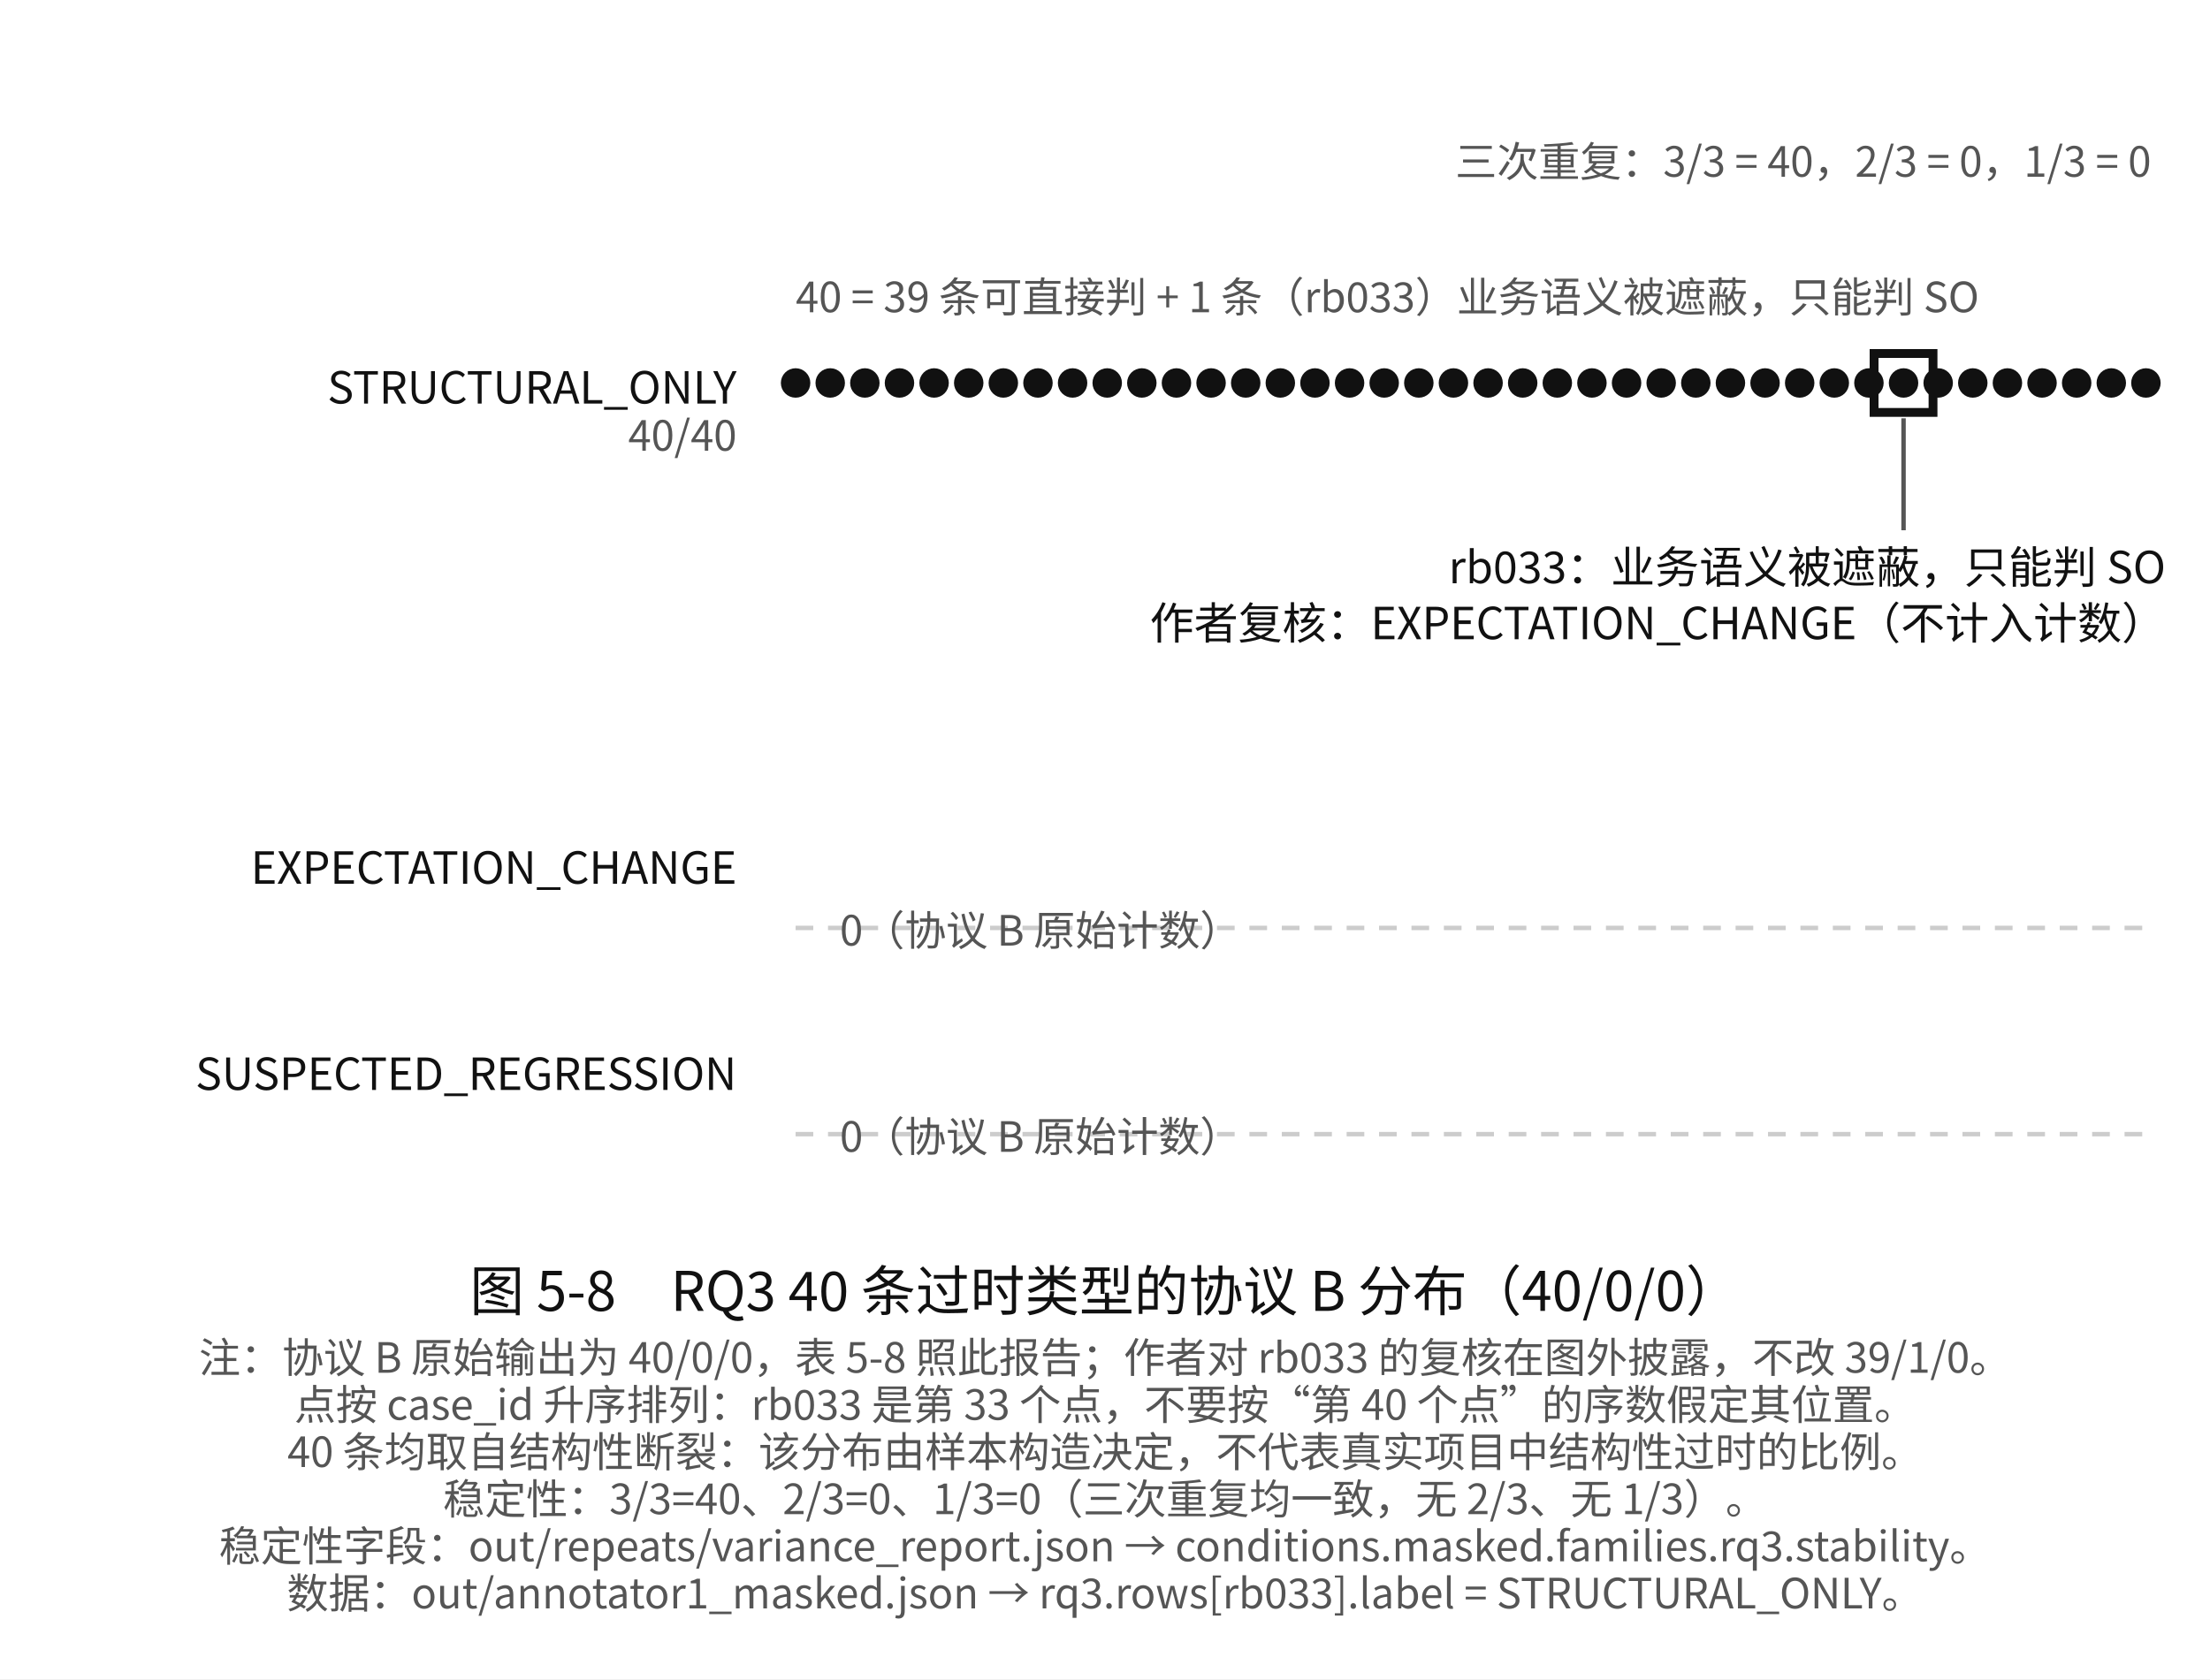
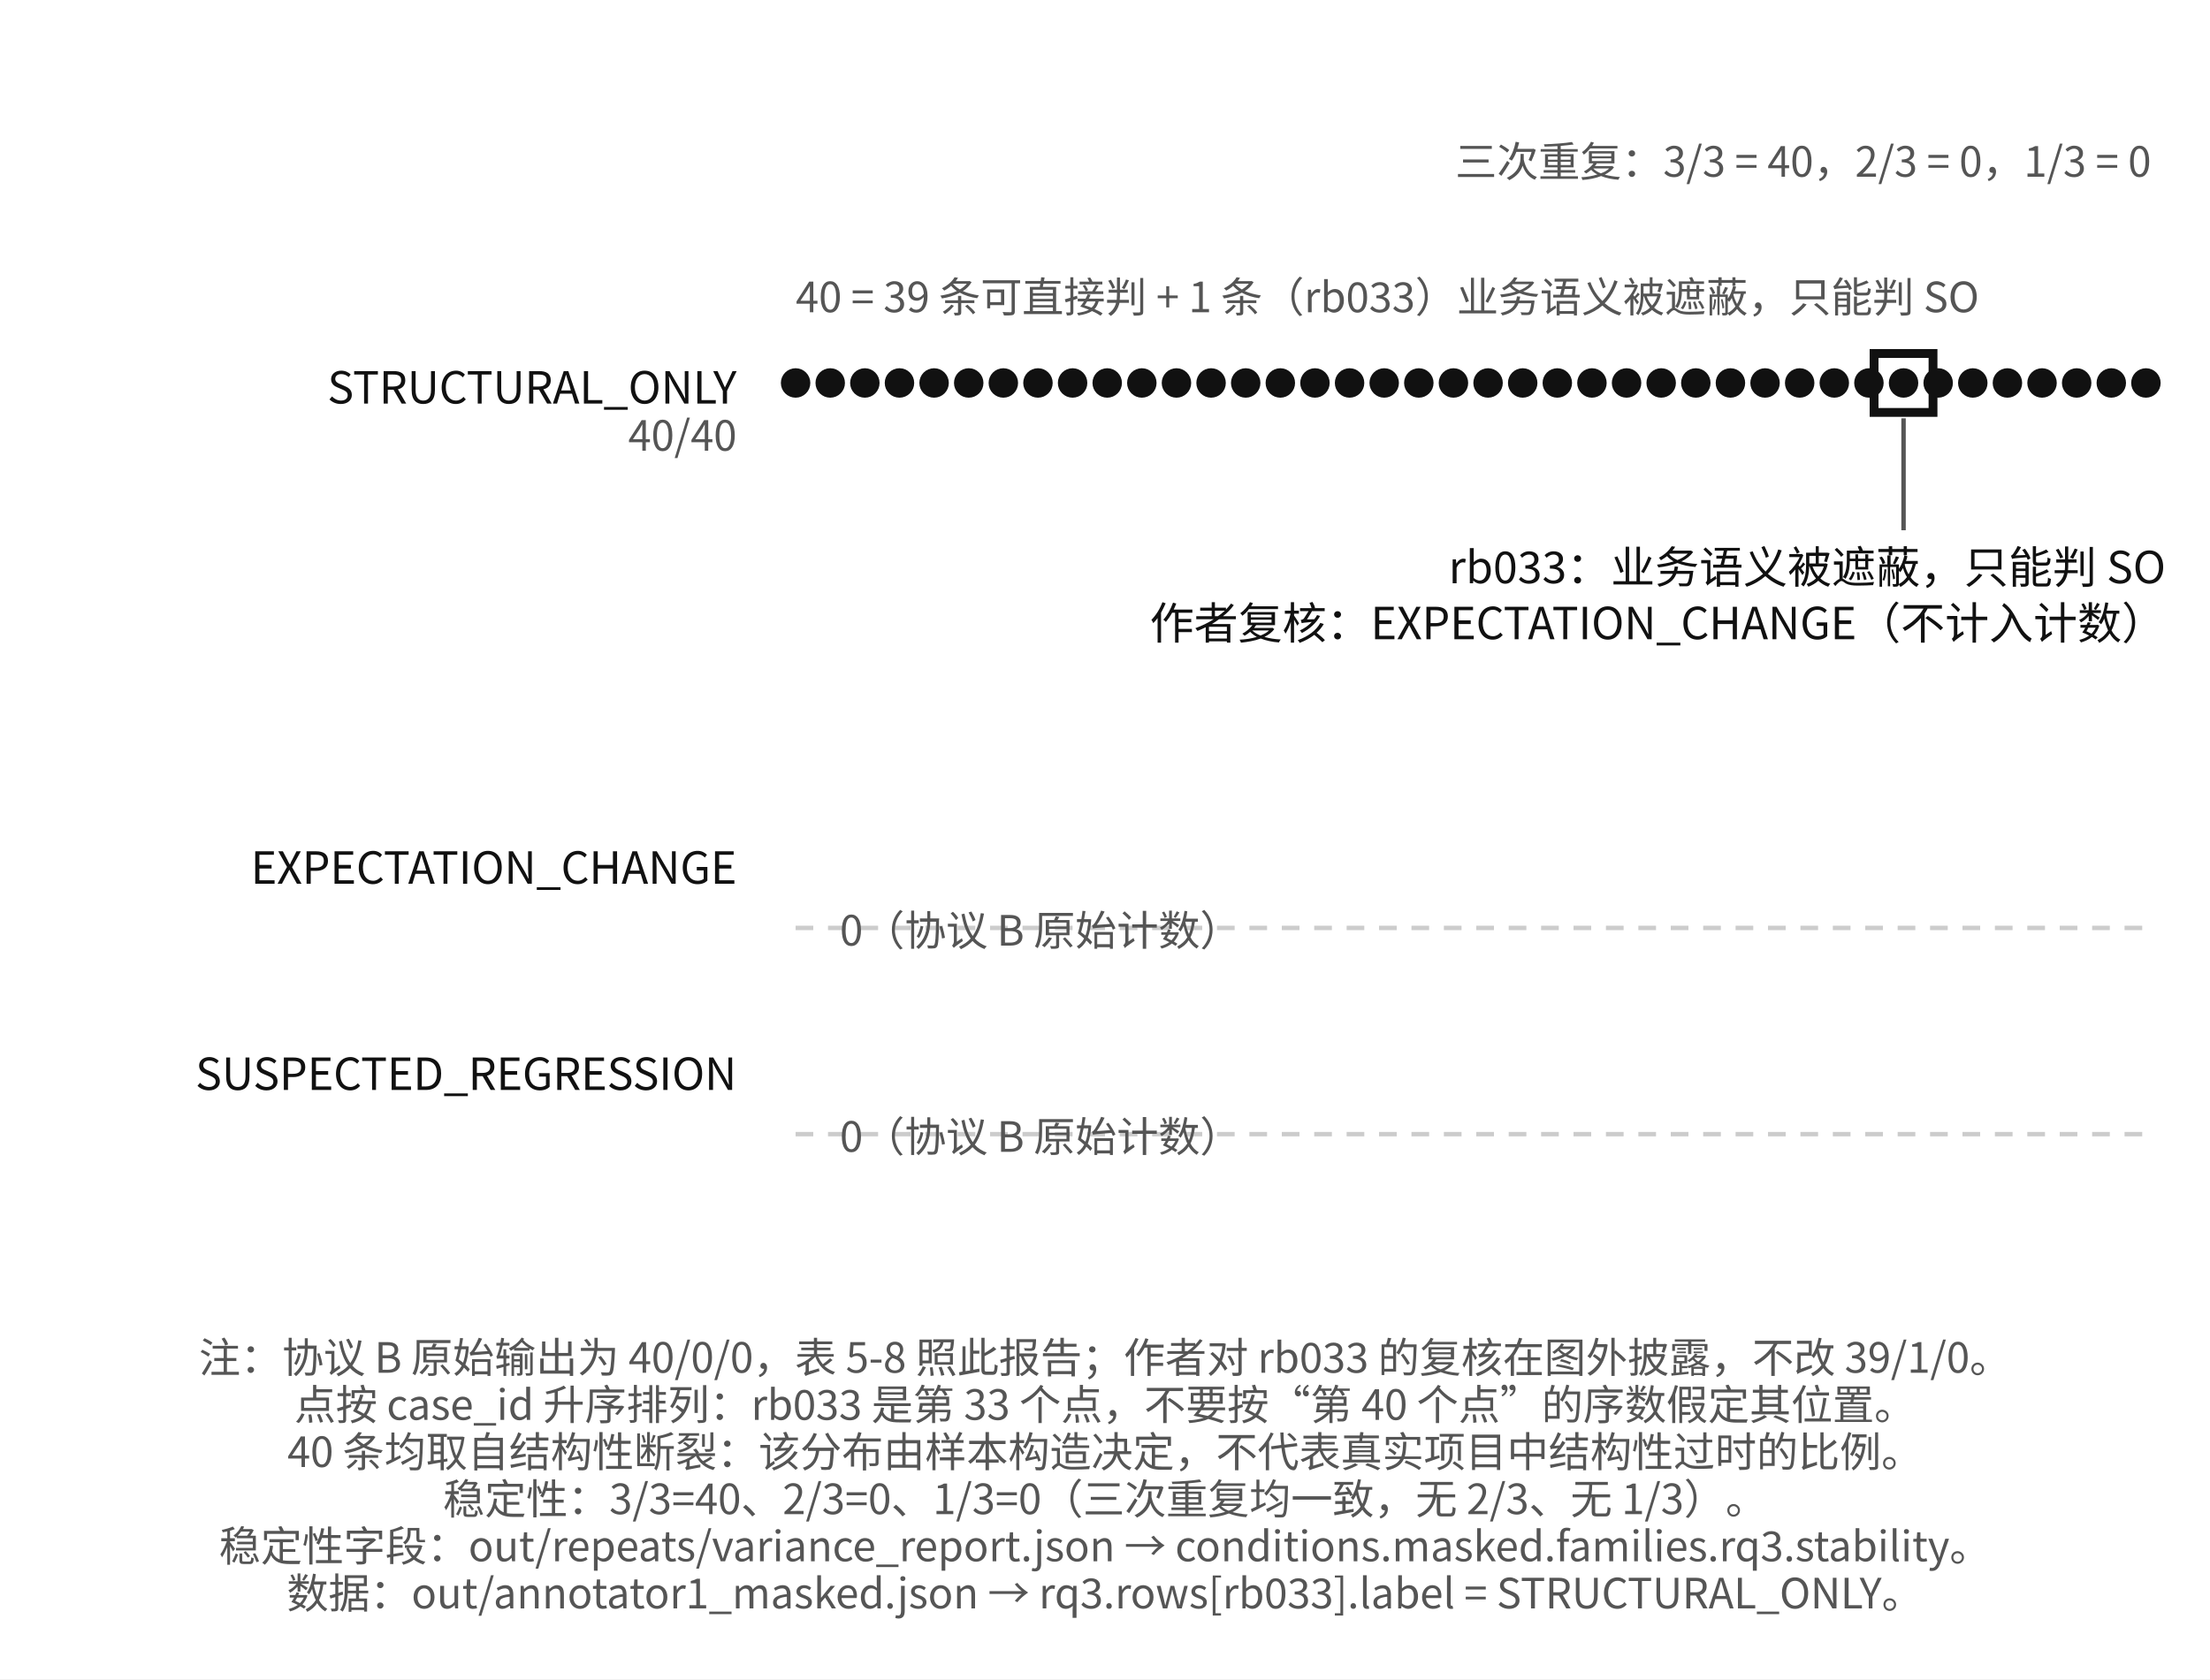
<svg xmlns="http://www.w3.org/2000/svg" width="150.0mm" height="114.0mm" viewBox="0 0 150.0 114.0" version="1.1">
  <rect x="0" y="0" width="150.0" height="114.0" fill="#ffffff" />
  <g font-family="Noto Sans CJK SC, Source Han Sans SC, PingFang SC, Hiragino Sans GB, Microsoft YaHei, sans-serif">
    <defs>
      <pattern id="hatch" width="1.4" height="1.4" patternUnits="userSpaceOnUse" patternTransform="rotate(45)">
        <line x1="0" y1="0" x2="0" y2="1.4" stroke="#333333" stroke-width="0.3" />
      </pattern>
      <pattern id="hatchL" width="2.2" height="2.2" patternUnits="userSpaceOnUse" patternTransform="rotate(45)">
        <line x1="0" y1="0" x2="0" y2="2.2" stroke="#666666" stroke-width="0.2" />
      </pattern>
      <pattern id="dotf" width="1.5" height="1.5" patternUnits="userSpaceOnUse">
        <circle cx="0.55" cy="0.55" r="0.26" fill="#333333" />
      </pattern>
    </defs>
    <text x="50.00" y="27.40" font-size="2.999" text-anchor="end" fill="#111111" font-weight="400">STRUCTURAL_ONLY</text>
    <text x="50.00" y="30.60" font-size="2.822" text-anchor="end" fill="#555555" font-weight="400">40/40</text>
    <text x="54.00" y="21.20" font-size="2.822" text-anchor="start" fill="#555555" font-weight="400">40 = 39 条可直接判 + 1 条（rb033）业务语义被遮蔽，只能判 SO</text>
    <circle cx="54.00" cy="26.00" r="0.85" fill="#111111" stroke="#111111" stroke-width="0.3" />
    <circle cx="56.35" cy="26.00" r="0.85" fill="#111111" stroke="#111111" stroke-width="0.3" />
    <circle cx="58.70" cy="26.00" r="0.85" fill="#111111" stroke="#111111" stroke-width="0.3" />
    <circle cx="61.05" cy="26.00" r="0.85" fill="#111111" stroke="#111111" stroke-width="0.3" />
    <circle cx="63.40" cy="26.00" r="0.85" fill="#111111" stroke="#111111" stroke-width="0.3" />
    <circle cx="65.75" cy="26.00" r="0.85" fill="#111111" stroke="#111111" stroke-width="0.3" />
    <circle cx="68.10" cy="26.00" r="0.85" fill="#111111" stroke="#111111" stroke-width="0.3" />
    <circle cx="70.45" cy="26.00" r="0.85" fill="#111111" stroke="#111111" stroke-width="0.3" />
    <circle cx="72.80" cy="26.00" r="0.85" fill="#111111" stroke="#111111" stroke-width="0.3" />
    <circle cx="75.15" cy="26.00" r="0.85" fill="#111111" stroke="#111111" stroke-width="0.3" />
    <circle cx="77.50" cy="26.00" r="0.85" fill="#111111" stroke="#111111" stroke-width="0.3" />
    <circle cx="79.85" cy="26.00" r="0.85" fill="#111111" stroke="#111111" stroke-width="0.3" />
    <circle cx="82.20" cy="26.00" r="0.85" fill="#111111" stroke="#111111" stroke-width="0.3" />
    <circle cx="84.55" cy="26.00" r="0.85" fill="#111111" stroke="#111111" stroke-width="0.3" />
    <circle cx="86.90" cy="26.00" r="0.85" fill="#111111" stroke="#111111" stroke-width="0.3" />
    <circle cx="89.25" cy="26.00" r="0.85" fill="#111111" stroke="#111111" stroke-width="0.3" />
    <circle cx="91.60" cy="26.00" r="0.85" fill="#111111" stroke="#111111" stroke-width="0.3" />
    <circle cx="93.95" cy="26.00" r="0.85" fill="#111111" stroke="#111111" stroke-width="0.3" />
    <circle cx="96.30" cy="26.00" r="0.85" fill="#111111" stroke="#111111" stroke-width="0.3" />
    <circle cx="98.65" cy="26.00" r="0.85" fill="#111111" stroke="#111111" stroke-width="0.3" />
    <circle cx="101.00" cy="26.00" r="0.85" fill="#111111" stroke="#111111" stroke-width="0.3" />
    <circle cx="103.35" cy="26.00" r="0.85" fill="#111111" stroke="#111111" stroke-width="0.3" />
    <circle cx="105.70" cy="26.00" r="0.85" fill="#111111" stroke="#111111" stroke-width="0.3" />
    <circle cx="108.05" cy="26.00" r="0.85" fill="#111111" stroke="#111111" stroke-width="0.3" />
    <circle cx="110.40" cy="26.00" r="0.85" fill="#111111" stroke="#111111" stroke-width="0.3" />
    <circle cx="112.75" cy="26.00" r="0.85" fill="#111111" stroke="#111111" stroke-width="0.3" />
    <circle cx="115.10" cy="26.00" r="0.85" fill="#111111" stroke="#111111" stroke-width="0.3" />
    <circle cx="117.45" cy="26.00" r="0.85" fill="#111111" stroke="#111111" stroke-width="0.3" />
    <circle cx="119.80" cy="26.00" r="0.85" fill="#111111" stroke="#111111" stroke-width="0.3" />
    <circle cx="122.15" cy="26.00" r="0.85" fill="#111111" stroke="#111111" stroke-width="0.3" />
    <circle cx="124.50" cy="26.00" r="0.85" fill="#111111" stroke="#111111" stroke-width="0.3" />
    <circle cx="126.85" cy="26.00" r="0.85" fill="#111111" stroke="#111111" stroke-width="0.3" />
    <circle cx="129.20" cy="26.00" r="0.85" fill="#111111" stroke="#111111" stroke-width="0.3" />
    <circle cx="131.55" cy="26.00" r="0.85" fill="#111111" stroke="#111111" stroke-width="0.3" />
    <circle cx="133.90" cy="26.00" r="0.85" fill="#111111" stroke="#111111" stroke-width="0.3" />
    <circle cx="136.25" cy="26.00" r="0.85" fill="#111111" stroke="#111111" stroke-width="0.3" />
    <circle cx="138.60" cy="26.00" r="0.85" fill="#111111" stroke="#111111" stroke-width="0.3" />
    <circle cx="140.95" cy="26.00" r="0.85" fill="#111111" stroke="#111111" stroke-width="0.3" />
    <circle cx="143.30" cy="26.00" r="0.85" fill="#111111" stroke="#111111" stroke-width="0.3" />
    <circle cx="145.65" cy="26.00" r="0.85" fill="#111111" stroke="#111111" stroke-width="0.3" />
    <rect x="127.20" y="24.00" width="4.00" height="4.00" fill="none" stroke="#111111" stroke-width="0.6" />
    <line x1="129.20" y1="28.40" x2="129.20" y2="36.00" stroke="#555555" stroke-width="0.3" />
    <text x="147.00" y="39.60" font-size="2.999" text-anchor="end" fill="#111111" font-weight="400">rb033：业务语义被遮蔽，只能判 SO</text>
    <text x="147.00" y="43.40" font-size="2.999" text-anchor="end" fill="#111111" font-weight="400">作者复核：EXPECTATION_CHANGE（不计入计数）</text>
    <text x="146.00" y="12.00" font-size="2.822" text-anchor="end" fill="#555555" font-weight="400">三次重复：3/3 = 40，2/3 = 0，1/3 = 0</text>
    <text x="50.00" y="60.00" font-size="2.999" text-anchor="end" fill="#111111" font-weight="400">EXPECTATION_CHANGE</text>
    <line x1="54.00" y1="63.00" x2="146.00" y2="63.00" stroke="#cccccc" stroke-width="0.3" stroke-dasharray="1.2 1.0" />
    <text x="57.00" y="64.20" font-size="2.822" text-anchor="start" fill="#555555" font-weight="400">0（协议 B 原始计数）</text>
    <text x="50.00" y="74.00" font-size="2.999" text-anchor="end" fill="#111111" font-weight="400">SUSPECTED_REGRESSION</text>
    <line x1="54.00" y1="77.00" x2="146.00" y2="77.00" stroke="#cccccc" stroke-width="0.3" stroke-dasharray="1.2 1.0" />
    <text x="57.00" y="78.20" font-size="2.822" text-anchor="start" fill="#555555" font-weight="400">0（协议 B 原始计数）</text>
-     <text x="75.00" y="89.00" font-size="3.704" text-anchor="middle" fill="#111111" font-weight="400">图 5-8　RQ3 40 条过时类型的协议 B 分布（40/0/0）</text>
    <text x="75.00" y="93.20" font-size="2.822" text-anchor="middle" fill="#555555" font-weight="400">注：协议 B 原始输出为 40/0/0，表 5-8 照此报告；作者对 rb033 的复核在图外披露，不改 39/1/0。</text>
    <text x="75.00" y="96.40" font-size="2.822" text-anchor="middle" fill="#555555" font-weight="400">点按 case_id 升序排列：rb033 是第 33 个点，不要按“第 40 个点”的序数假定其位置。</text>
    <text x="75.00" y="99.60" font-size="2.822" text-anchor="middle" fill="#555555" font-weight="400">40 条均取自结构性断裂：该分布由样本构造决定，不代表真实项目中结构性过时的比例。</text>
    <text x="75.00" y="102.80" font-size="2.822" text-anchor="middle" fill="#555555" font-weight="400">稳定性：3/3=40、2/3=0、1/3=0（三次重复均一致，无 2/3、无 1/3）。</text>
    <text x="75.00" y="106.00" font-size="2.822" text-anchor="middle" fill="#555555" font-weight="400">稳定性字段：out/repeats/variance_report.json → conditions.masked.families.rq3.stability。</text>
    <text x="75.00" y="109.20" font-size="2.822" text-anchor="middle" fill="#555555" font-weight="400">数据：out/annotator1_masked.json → rq3.rows[rb033].label = STRUCTURAL_ONLY。</text>
  </g>
</svg>
